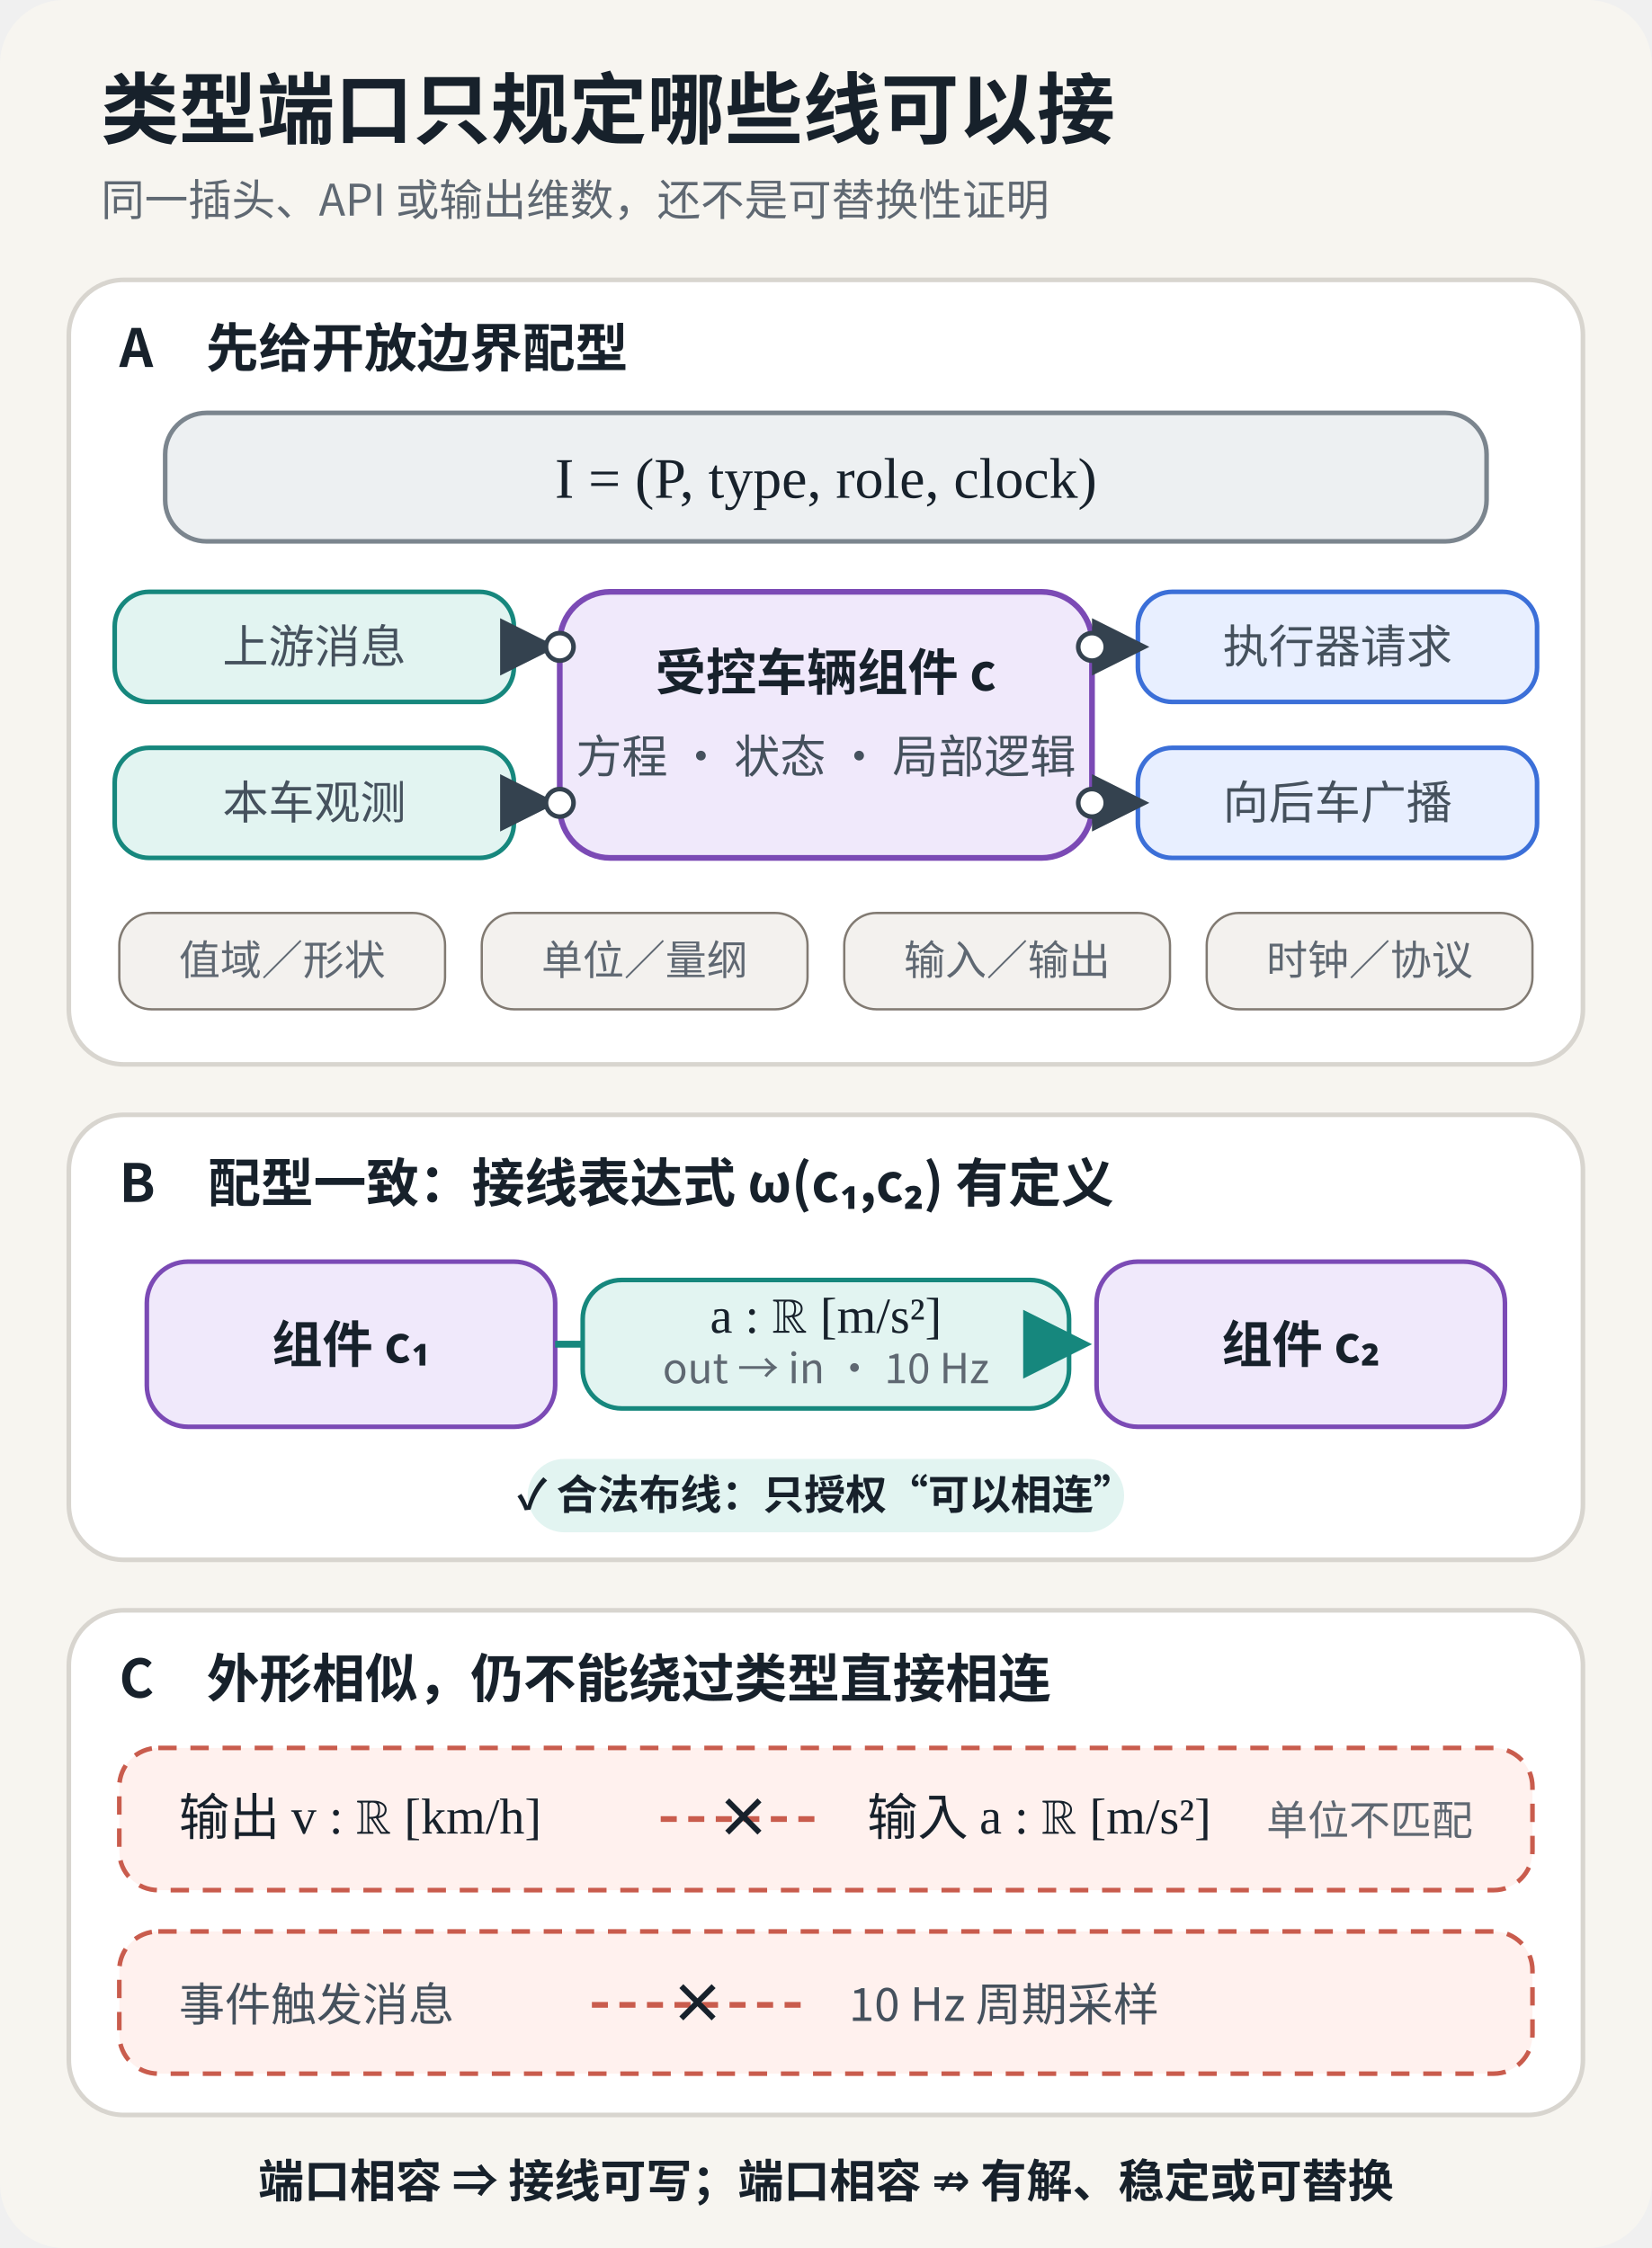
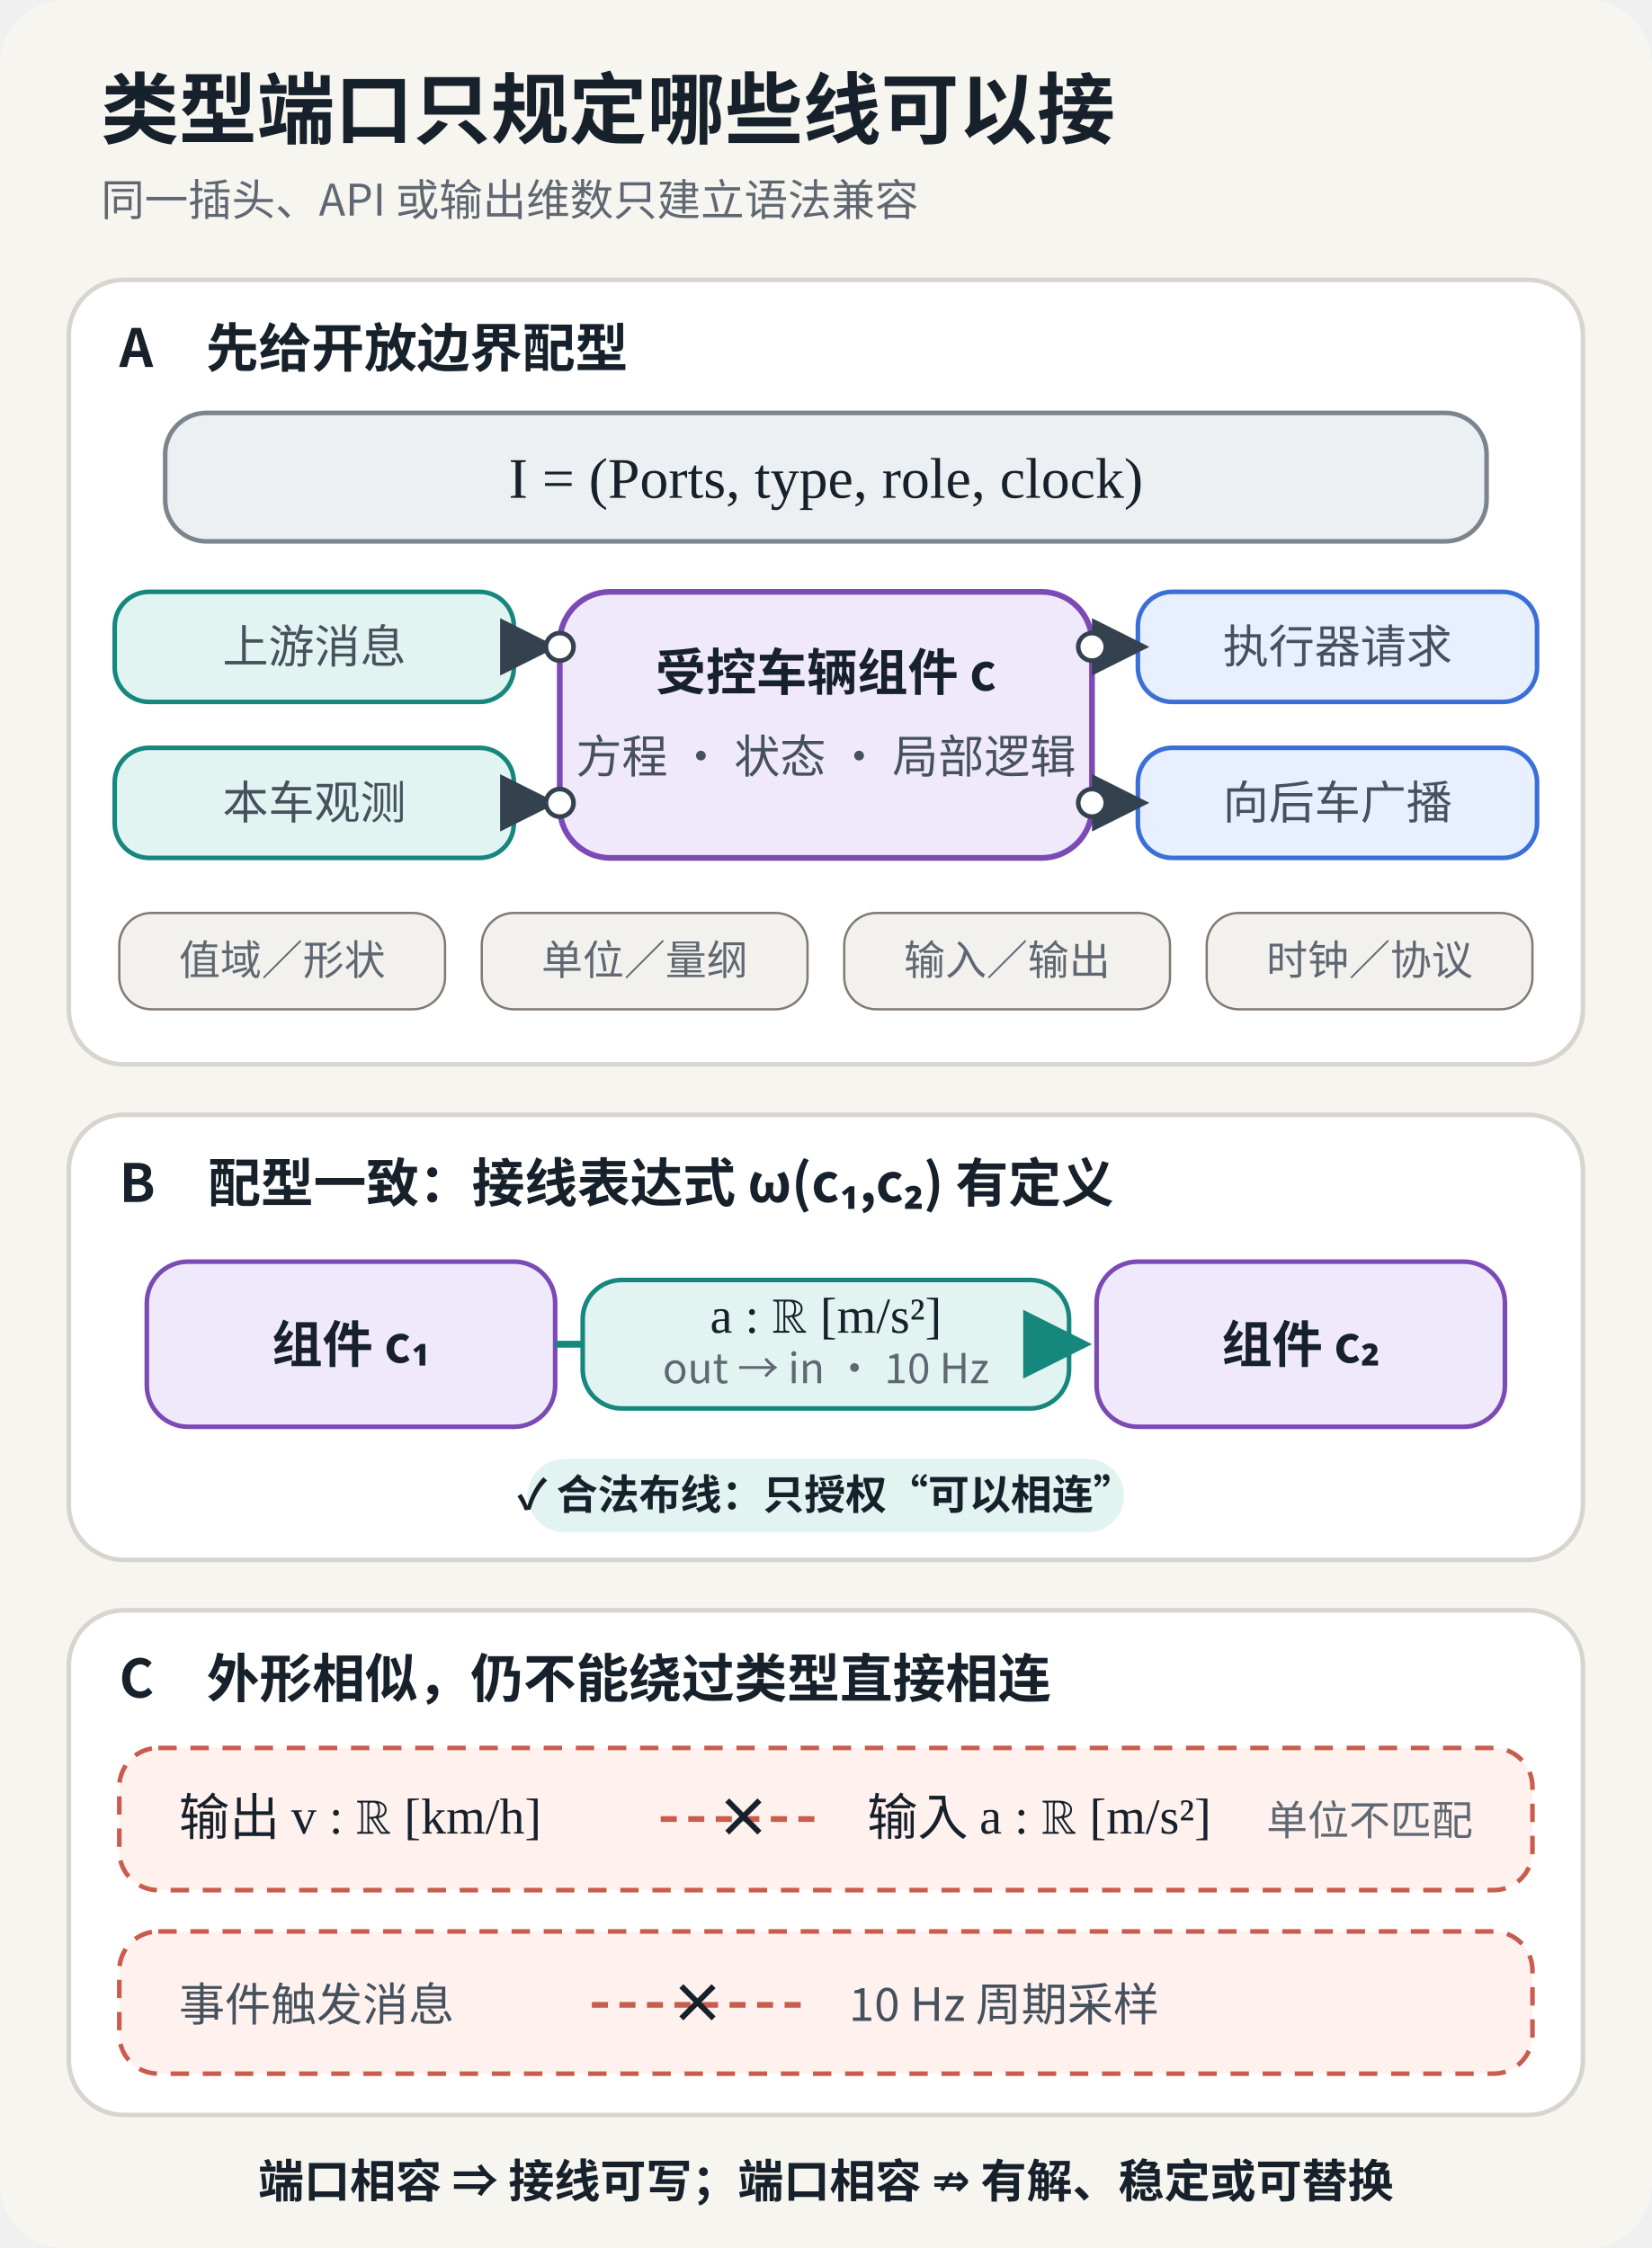
<svg xmlns="http://www.w3.org/2000/svg" width="720" height="980" viewBox="0 0 720 980" role="img" aria-labelledby="title desc">
  <defs>
    <marker id="arrow-dark" markerWidth="10" markerHeight="10" refX="8" refY="5" orient="auto">
      <path d="M0,0 L10,5 L0,10 Z" fill="#34424f" />
    </marker>
    <marker id="arrow-teal" markerWidth="10" markerHeight="10" refX="8" refY="5" orient="auto">
      <path d="M0,0 L10,5 L0,10 Z" fill="#16877d" />
    </marker>
  </defs>
  <style>
    text { font-family: "Noto Sans CJK SC", "PingFang SC", "Microsoft YaHei", sans-serif; fill: #17212b; }
    .title { font-size: 34px; font-weight: 700; }
    .subtitle { font-size: 19px; fill: #5f6872; }
    .panel-title { font-size: 23px; font-weight: 700; }
    .card-title { font-size: 22px; font-weight: 700; }
    .body { font-size: 20px; fill: #45515d; }
    .small { font-size: 18px; fill: #5f6872; }
    .formula { font-family: "STIX Two Math", "Cambria Math", "Times New Roman", serif; font-size: 22px; }
    .formula-large { font-family: "STIX Two Math", "Cambria Math", "Times New Roman", serif; font-size: 25px; }
  </style>
  <rect width="720" height="980" rx="28" fill="#f7f5f0" />
  <text class="title" x="44" y="60">类型端口只规定哪些线可以接</text>
-   <text class="subtitle" x="44" y="94">同一插头、API 或输出维数，还不是可替换性证明</text>
+   <text class="subtitle" x="44" y="94">同一插头、API 或输出维数只建立语法兼容</text>
  <g>
    <rect x="30" y="122" width="660" height="342" rx="24" fill="#ffffff" stroke="#d8d5cf" stroke-width="2" />
    <text class="panel-title" x="52" y="160">A　先给开放边界配型</text>
    <rect x="72" y="180" width="576" height="56" rx="18" fill="#edf0f2" stroke="#7b858e" stroke-width="2" />
-     <text class="formula-large" x="360" y="217" text-anchor="middle">I = (P, type, role, clock)</text>
+     <text class="formula-large" x="360" y="217" text-anchor="middle">I = (Ports, type, role, clock)</text>
    <rect x="244" y="258" width="232" height="116" rx="22" fill="#f0e9fb" stroke="#7b4ab5" stroke-width="2.5" />
    <text class="card-title" x="360" y="301" text-anchor="middle">受控车辆组件 c</text>
    <text class="body" x="360" y="337" text-anchor="middle">方程 · 状态 · 局部逻辑</text>
    <rect x="50" y="258" width="174" height="48" rx="15" fill="#e2f4f1" stroke="#16877d" stroke-width="2" />
    <text class="body" x="137" y="289" text-anchor="middle">上游消息</text>
    <line x1="224" y1="282" x2="238" y2="282" stroke="#34424f" stroke-width="2.5" marker-end="url(#arrow-dark)" />
    <circle cx="244" cy="282" r="6" fill="#ffffff" stroke="#34424f" stroke-width="2" />
    <rect x="50" y="326" width="174" height="48" rx="15" fill="#e2f4f1" stroke="#16877d" stroke-width="2" />
    <text class="body" x="137" y="357" text-anchor="middle">本车观测</text>
    <line x1="224" y1="350" x2="238" y2="350" stroke="#34424f" stroke-width="2.5" marker-end="url(#arrow-dark)" />
    <circle cx="244" cy="350" r="6" fill="#ffffff" stroke="#34424f" stroke-width="2" />
    <rect x="496" y="258" width="174" height="48" rx="15" fill="#e8efff" stroke="#3b6fd8" stroke-width="2" />
    <text class="body" x="583" y="289" text-anchor="middle">执行器请求</text>
    <line x1="482" y1="282" x2="496" y2="282" stroke="#34424f" stroke-width="2.5" marker-end="url(#arrow-dark)" />
    <circle cx="476" cy="282" r="6" fill="#ffffff" stroke="#34424f" stroke-width="2" />
    <rect x="496" y="326" width="174" height="48" rx="15" fill="#e8efff" stroke="#3b6fd8" stroke-width="2" />
    <text class="body" x="583" y="357" text-anchor="middle">向后车广播</text>
    <line x1="482" y1="350" x2="496" y2="350" stroke="#34424f" stroke-width="2.5" marker-end="url(#arrow-dark)" />
    <circle cx="476" cy="350" r="6" fill="#ffffff" stroke="#34424f" stroke-width="2" />
    <g>
      <rect x="52" y="398" width="142" height="42" rx="14" fill="#f3f1ee" stroke="#817a72" />
      <text class="small" x="123" y="425" text-anchor="middle">值域／形状</text>
      <rect x="210" y="398" width="142" height="42" rx="14" fill="#f3f1ee" stroke="#817a72" />
      <text class="small" x="281" y="425" text-anchor="middle">单位／量纲</text>
      <rect x="368" y="398" width="142" height="42" rx="14" fill="#f3f1ee" stroke="#817a72" />
      <text class="small" x="439" y="425" text-anchor="middle">输入／输出</text>
      <rect x="526" y="398" width="142" height="42" rx="14" fill="#f3f1ee" stroke="#817a72" />
      <text class="small" x="597" y="425" text-anchor="middle">时钟／协议</text>
    </g>
  </g>
  <g>
    <rect x="30" y="486" width="660" height="194" rx="24" fill="#ffffff" stroke="#d8d5cf" stroke-width="2" />
    <text class="panel-title" x="52" y="524">B　配型一致：接线表达式 ω(c₁,c₂) 有定义</text>
    <rect x="64" y="550" width="178" height="72" rx="18" fill="#f0e9fb" stroke="#7b4ab5" stroke-width="2" />
    <text class="card-title" x="153" y="594" text-anchor="middle">组件 c₁</text>
    <rect x="478" y="550" width="178" height="72" rx="18" fill="#f0e9fb" stroke="#7b4ab5" stroke-width="2" />
    <text class="card-title" x="567" y="594" text-anchor="middle">组件 c₂</text>
    <line x1="242" y1="586" x2="254" y2="586" stroke="#16877d" stroke-width="3" />
    <rect x="254" y="558" width="212" height="56" rx="17" fill="#e2f4f1" stroke="#16877d" stroke-width="2" />
    <text class="formula" x="360" y="581" text-anchor="middle">a : ℝ [m/s²]</text>
    <text class="small" x="360" y="603" text-anchor="middle">out → in · 10 Hz</text>
    <line x1="466" y1="586" x2="470" y2="586" stroke="#16877d" stroke-width="3" marker-end="url(#arrow-teal)" />
    <rect x="230" y="636" width="260" height="32" rx="16" fill="#e2f4f1" />
    <text x="360" y="658" text-anchor="middle" font-size="18" font-weight="700" fill="#0d6f67">✓ 合法布线：只授权“可以相连”</text>
  </g>
  <g>
    <rect x="30" y="702" width="660" height="220" rx="24" fill="#ffffff" stroke="#d8d5cf" stroke-width="2" />
    <text class="panel-title" x="52" y="740">C　外形相似，仍不能绕过类型直接相连</text>
    <rect x="52" y="762" width="616" height="62" rx="17" fill="#fff1ee" stroke="#c95c4d" stroke-width="2" stroke-dasharray="8 6" />
    <text class="formula" x="78" y="800">输出 v : ℝ [km/h]</text>
    <line x1="288" y1="793" x2="360" y2="793" stroke="#c95c4d" stroke-width="2.5" stroke-dasharray="7 5" />
    <text x="324" y="801" text-anchor="middle" font-size="24" font-weight="700" fill="#a94236">×</text>
    <text class="formula" x="378" y="800">输入 a : ℝ [m/s²]</text>
    <text class="small" x="642" y="800" text-anchor="end" fill="#a94236">单位不匹配</text>
    <rect x="52" y="842" width="616" height="62" rx="17" fill="#fff1ee" stroke="#c95c4d" stroke-width="2" stroke-dasharray="8 6" />
    <text class="body" x="78" y="881">事件触发消息</text>
    <line x1="258" y1="874" x2="350" y2="874" stroke="#c95c4d" stroke-width="2.5" stroke-dasharray="7 5" />
    <text x="304" y="882" text-anchor="middle" font-size="24" font-weight="700" fill="#a94236">×</text>
    <text class="body" x="370" y="881">10 Hz 周期采样</text>
  </g>
  <text x="360" y="958" text-anchor="middle" font-size="20" font-weight="700" fill="#34424f">端口相容 ⇒ 接线可写；端口相容 ⇏ 有解、稳定或可替换</text>
</svg>
